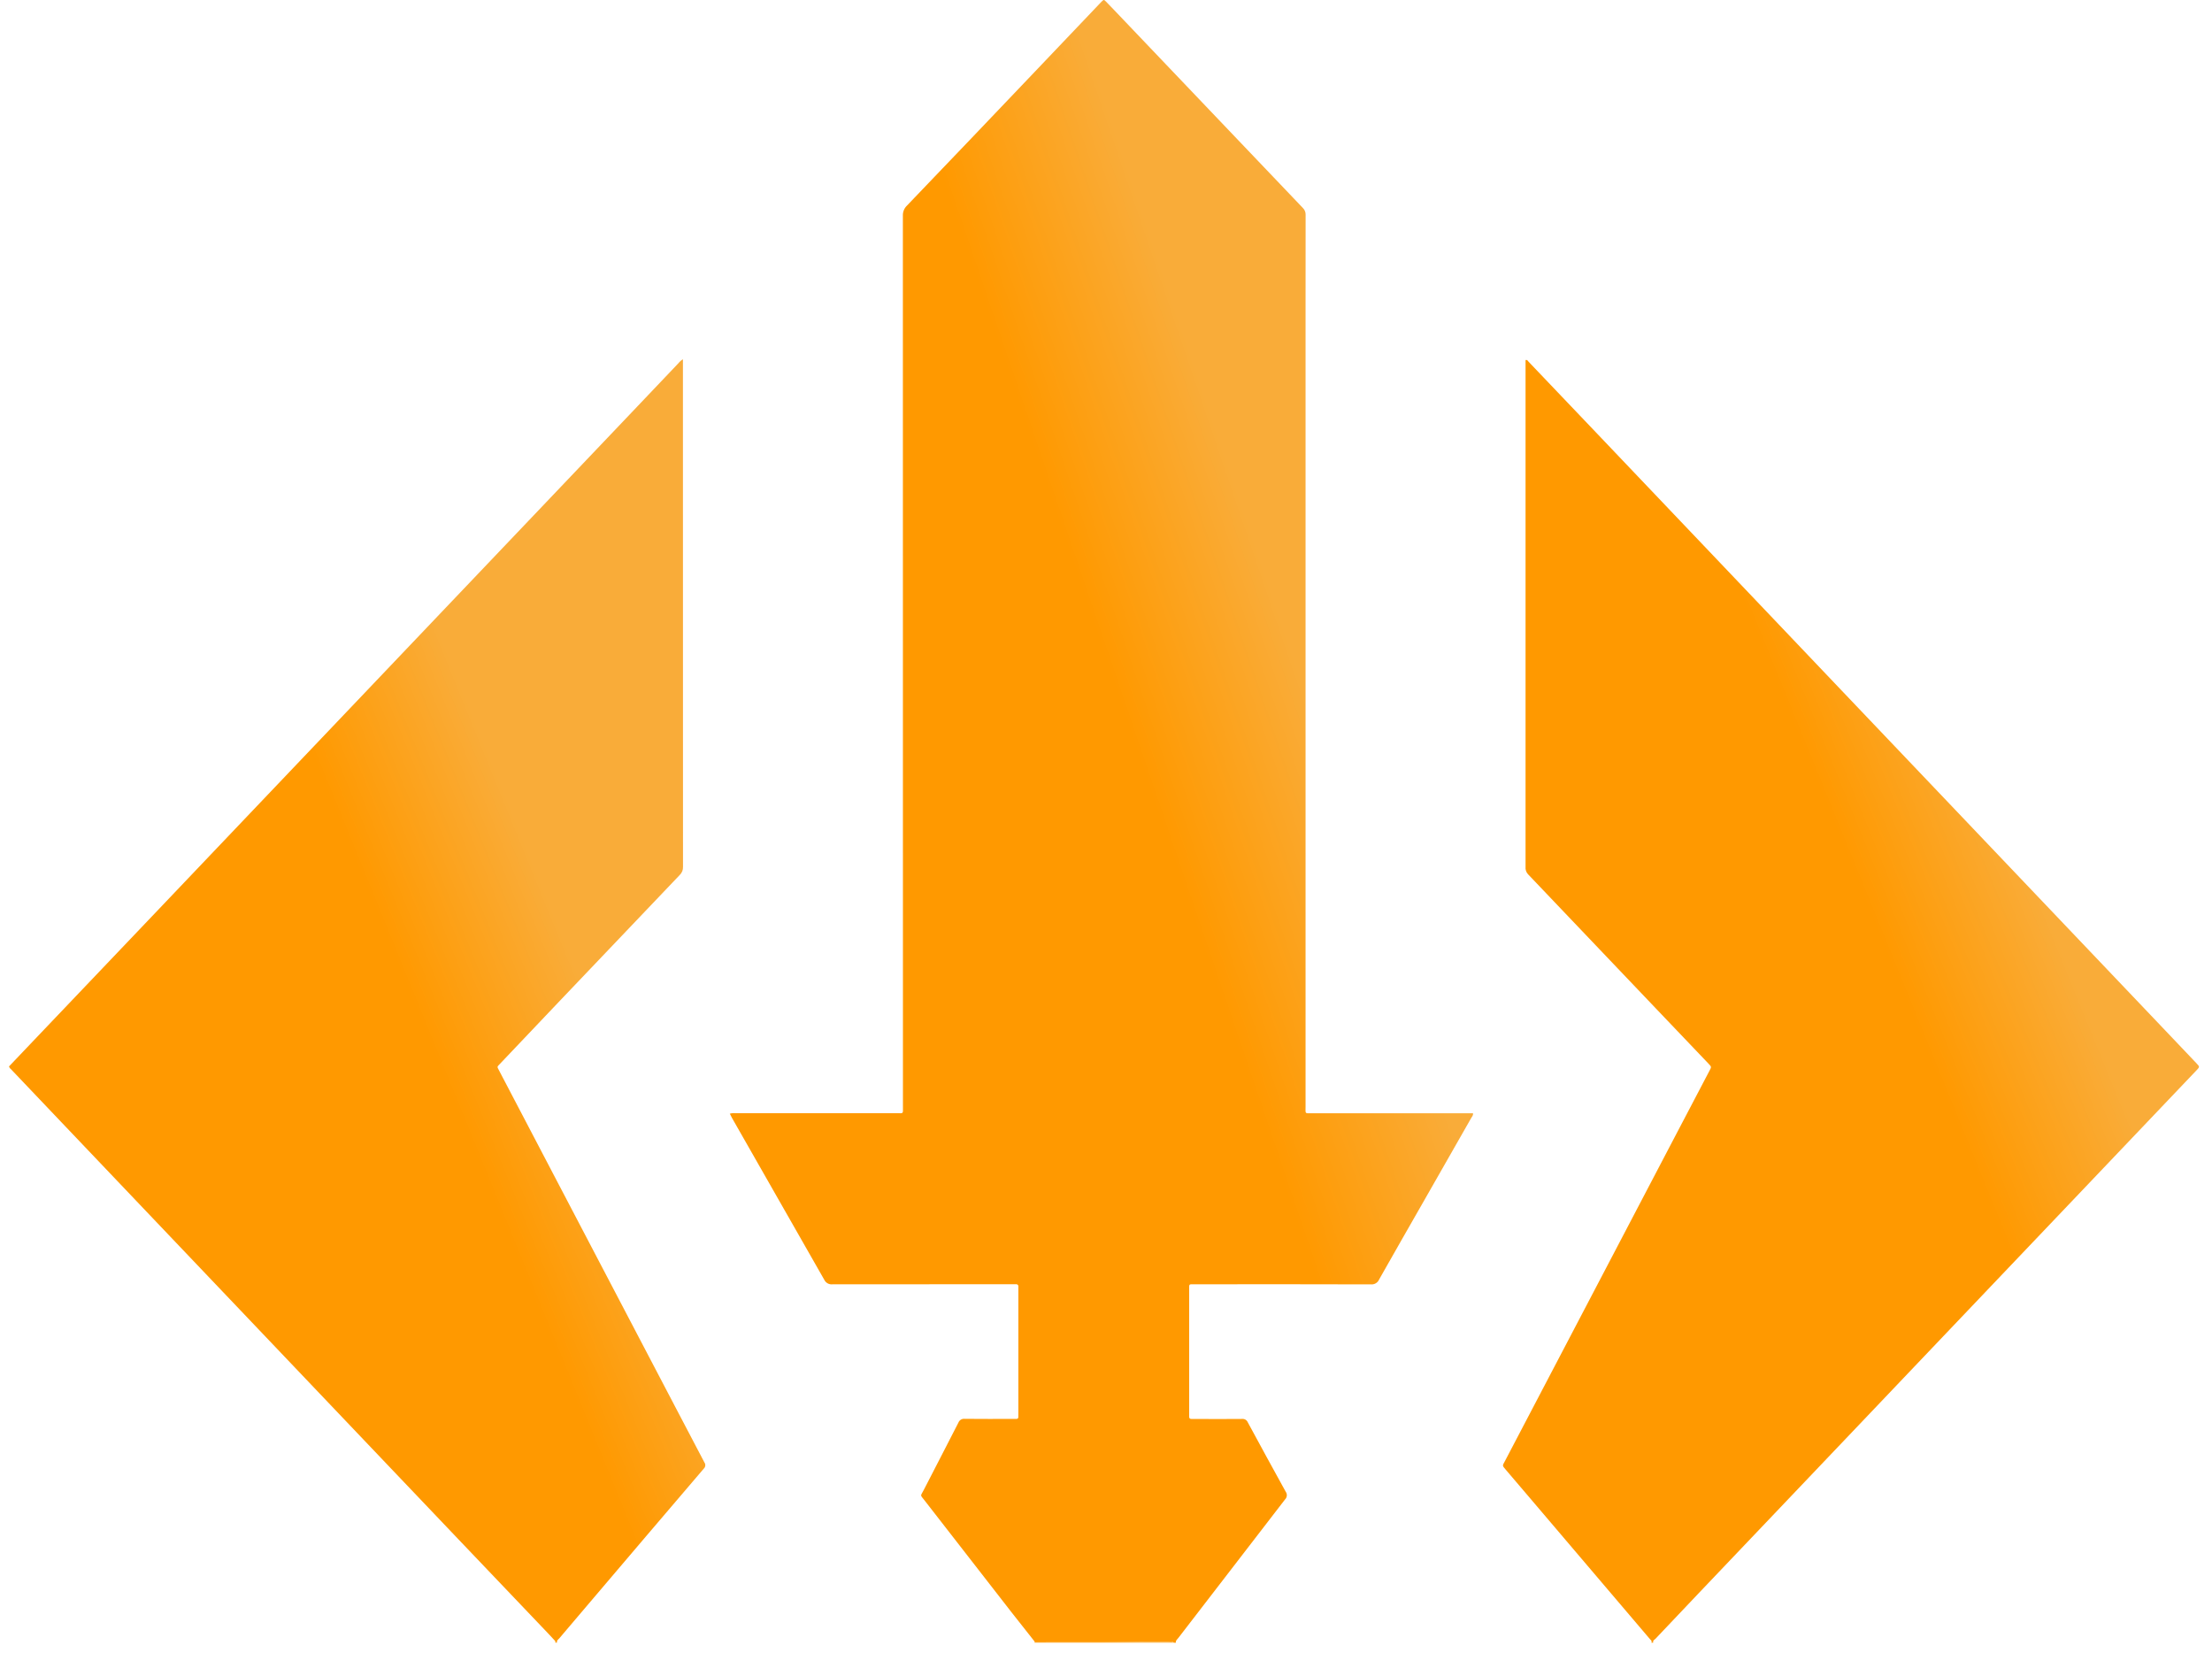
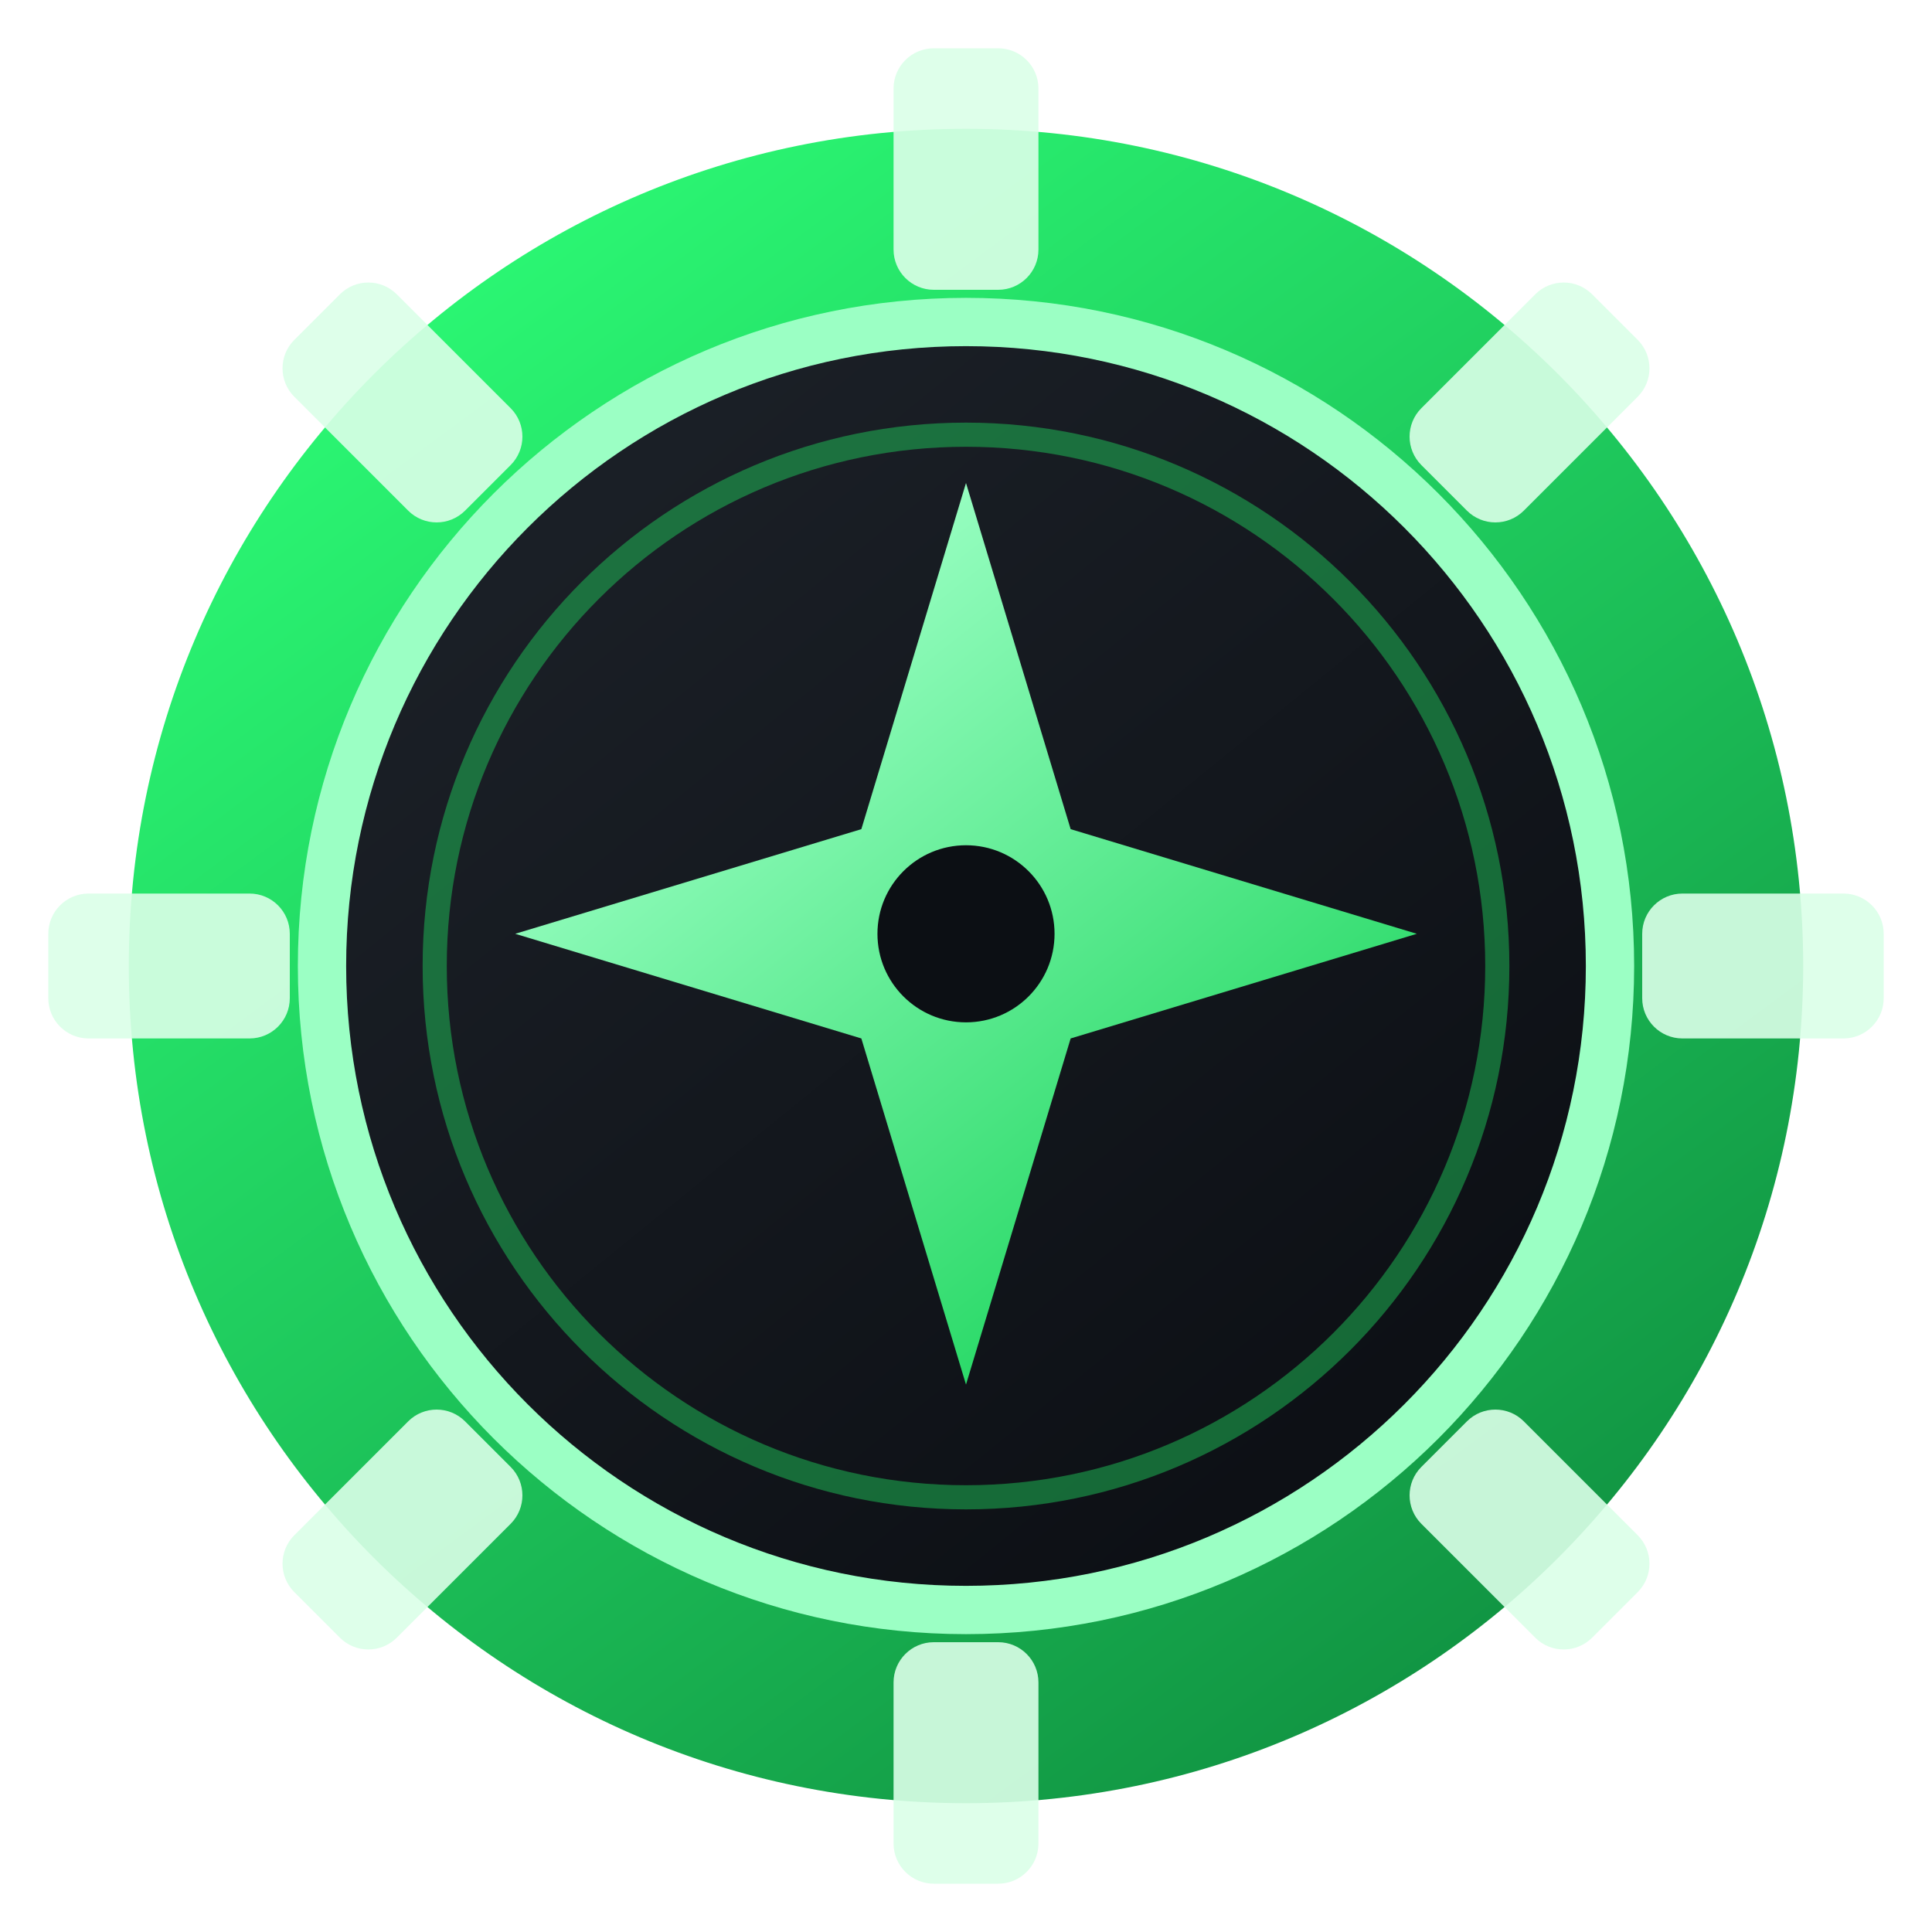
- <svg xmlns="http://www.w3.org/2000/svg" width="158" height="118" viewBox="0 0 158 118" fill="none">
-   <g id="Group 978">
-     <path id="Path 35" d="M73.906 117.246C73.354 116.547 72.799 115.85 72.251 115.148C70.179 112.487 68.108 109.824 66.04 107.16C65.707 106.732 65.742 106.883 65.978 106.422C66.802 104.816 67.638 103.215 68.457 101.606C68.49 101.517 68.553 101.442 68.634 101.393C68.715 101.344 68.811 101.323 68.905 101.334C70.048 101.346 71.192 101.34 72.336 101.34C72.428 101.34 72.519 101.34 72.611 101.337C72.628 101.338 72.645 101.336 72.661 101.33C72.677 101.324 72.692 101.315 72.704 101.302C72.716 101.29 72.726 101.275 72.731 101.259C72.737 101.243 72.739 101.225 72.737 101.208C72.737 101.128 72.74 101.048 72.74 100.966V92.083C72.737 92.037 72.737 91.992 72.74 91.946C72.764 91.759 72.67 91.704 72.501 91.719C72.409 91.727 72.317 91.719 72.226 91.719C67.971 91.719 63.716 91.721 59.462 91.726C59.341 91.739 59.218 91.714 59.112 91.654C59.006 91.594 58.922 91.502 58.871 91.391C56.678 87.536 54.481 83.684 52.28 79.835C52.231 79.748 52.189 79.655 52.13 79.541C52.264 79.502 52.405 79.49 52.544 79.506C56.375 79.506 60.206 79.506 64.038 79.506C64.553 79.506 64.496 79.573 64.496 79.052C64.496 57.839 64.494 36.627 64.491 15.414C64.485 15.28 64.507 15.146 64.556 15.022C64.605 14.897 64.68 14.784 64.776 14.691C67.831 11.505 70.88 8.313 73.923 5.116C75.47 3.494 77.016 1.871 78.56 0.246C78.599 0.205 78.638 0.163 78.679 0.123C78.842 -0.038 78.845 -0.041 79.001 0.115C79.194 0.308 79.382 0.509 79.572 0.707C81.907 3.157 84.243 5.607 86.579 8.056C88.741 10.324 90.904 12.592 93.067 14.858C93.131 14.921 93.181 14.997 93.214 15.081C93.247 15.164 93.262 15.254 93.258 15.343C93.252 17.459 93.251 19.575 93.254 21.692C93.254 40.8 93.254 59.909 93.254 79.018C93.254 79.584 93.179 79.508 93.743 79.508C97.437 79.511 101.132 79.511 104.826 79.508H105.214C105.24 79.661 105.141 79.754 105.083 79.855C103.964 81.822 102.842 83.787 101.718 85.751C100.646 87.627 99.57 89.5 98.508 91.381C98.461 91.494 98.379 91.588 98.274 91.65C98.17 91.713 98.048 91.741 97.927 91.73C93.741 91.719 89.555 91.717 85.369 91.724C84.891 91.724 84.941 91.669 84.941 92.136C84.941 95.064 84.941 97.992 84.941 100.919C84.941 100.999 84.945 101.079 84.941 101.162C84.934 101.292 84.989 101.347 85.121 101.345C85.385 101.341 85.648 101.345 85.91 101.345C86.849 101.345 87.786 101.351 88.724 101.341C88.808 101.332 88.892 101.351 88.964 101.394C89.036 101.437 89.093 101.502 89.125 101.579C90.022 103.238 90.926 104.893 91.839 106.544C91.897 106.625 91.924 106.725 91.915 106.824C91.906 106.924 91.862 107.017 91.791 107.087C89.247 110.381 86.707 113.677 84.171 116.977C84.092 117.08 83.963 117.163 83.99 117.324H83.853C83.74 117.205 83.594 117.257 83.466 117.257C80.276 117.25 77.089 117.246 73.906 117.246Z" fill="url(#paint0_linear_1416_46111)" />
-     <path id="Path 36" d="M117.955 117.319C118.02 117.191 117.907 117.131 117.849 117.06C116.902 115.944 115.953 114.829 115.003 113.716L109.312 107.028C108.734 106.35 108.158 105.668 107.578 104.993C107.281 104.647 107.312 104.702 107.498 104.345C109.183 101.126 110.87 97.907 112.559 94.688C114.945 90.133 117.332 85.577 119.719 81.022C120.515 79.503 121.311 77.985 122.109 76.466C122.252 76.195 122.254 76.194 122.04 75.97C120.801 74.671 119.562 73.372 118.323 72.073C115.263 68.86 112.202 65.647 109.141 62.435C109.076 62.365 109.028 62.282 108.998 62.191C108.968 62.101 108.958 62.005 108.968 61.91C108.968 57.987 108.968 54.065 108.968 50.142V25.717C109.097 25.675 109.136 25.784 109.191 25.842C110.795 27.52 112.397 29.201 113.997 30.882C115.306 32.257 116.615 33.631 117.923 35.006C120.659 37.882 123.396 40.756 126.132 43.628C127.89 45.475 129.648 47.322 131.406 49.17C134.197 52.102 136.989 55.033 139.781 57.964L146.475 64.996C149.203 67.862 151.932 70.728 154.66 73.593C155.401 74.372 156.142 75.151 156.882 75.931C157.13 76.192 157.131 76.192 156.89 76.445L151.283 82.334L143.005 91.026L136.287 98.082L128.055 106.729C125.807 109.087 123.56 111.448 121.313 113.81C120.288 114.887 119.265 115.966 118.244 117.046C118.174 117.119 118.032 117.167 118.092 117.318L117.955 117.319Z" fill="url(#paint1_linear_1416_46111)" />
-     <path id="Path 37" d="M39.652 117.318C39.711 117.24 39.648 117.192 39.603 117.144C39.449 116.975 39.294 116.808 39.136 116.642C37.045 114.449 34.955 112.256 32.863 110.062C30.607 107.694 28.351 105.325 26.097 102.956L17.913 94.359L11.124 87.228C8.862 84.85 6.599 82.473 4.335 80.096C3.152 78.854 1.97 77.612 0.789 76.368C0.72 76.317 0.669 76.246 0.644 76.164C1.204 75.574 1.77 74.978 2.34 74.382L11.191 65.092C12.981 63.212 14.771 61.332 16.56 59.452C19.288 56.587 22.017 53.721 24.745 50.855C26.976 48.511 29.208 46.167 31.439 43.823L38.134 36.792C40.468 34.34 42.802 31.889 45.136 29.437C46.248 28.269 47.359 27.1 48.469 25.931C48.554 25.821 48.66 25.729 48.781 25.661V26.029C48.781 37.991 48.783 49.953 48.786 61.915C48.79 62.021 48.772 62.127 48.733 62.225C48.693 62.324 48.633 62.413 48.557 62.487C45.697 65.481 42.841 68.477 39.989 71.477C38.562 72.976 37.136 74.477 35.712 75.979C35.491 76.213 35.496 76.164 35.656 76.47C37.454 79.903 39.251 83.335 41.048 86.767C43.414 91.283 45.779 95.798 48.145 100.313C48.866 101.69 49.588 103.066 50.312 104.442C50.361 104.508 50.385 104.591 50.377 104.673C50.37 104.756 50.332 104.832 50.271 104.889C47.492 108.14 44.719 111.395 41.951 114.654C41.284 115.437 40.615 116.219 39.953 117.007C39.879 117.094 39.743 117.162 39.79 117.318L39.652 117.318Z" fill="url(#paint2_linear_1416_46111)" />
-     <path id="Path 38" d="M73.906 117.246C77.091 117.246 80.274 117.247 83.458 117.251C83.59 117.251 83.734 117.199 83.846 117.318H73.897L73.906 117.246Z" fill="url(#paint3_linear_1416_46111)" />
-   </g>
+ <svg xmlns="http://www.w3.org/2000/svg" width="120" height="120" viewBox="0 0 120 120" fill="none">
  <defs>
-     <linearGradient id="paint0_linear_1416_46111" x1="70.712" y1="115.944" x2="165.225" y2="83.868" gradientUnits="userSpaceOnUse">
-       <stop offset="0.3" stop-color="#FF9900" />
-       <stop offset="0.428" stop-color="#F9AC39" />
+     <linearGradient id="lsBody" x1="22" y1="10" x2="96" y2="110" gradientUnits="userSpaceOnUse">
+       <stop stop-color="#2dff77" />
+       <stop offset="1" stop-color="#0f8d3f" />
    </linearGradient>
-     <linearGradient id="paint1_linear_1416_46111" x1="124.756" y1="116.241" x2="209.429" y2="81.779" gradientUnits="userSpaceOnUse">
-       <stop offset="0.3" stop-color="#FF9900" />
-       <stop offset="0.428" stop-color="#F9AC39" />
+     <linearGradient id="lsFace" x1="34" y1="28" x2="86" y2="92" gradientUnits="userSpaceOnUse">
+       <stop stop-color="#1b2027" />
+       <stop offset="1" stop-color="#0c0f14" />
    </linearGradient>
-     <linearGradient id="paint2_linear_1416_46111" x1="18.052" y1="116.24" x2="102.763" y2="81.764" gradientUnits="userSpaceOnUse">
-       <stop offset="0.3" stop-color="#FF9900" />
-       <stop offset="0.428" stop-color="#F9AC39" />
-     </linearGradient>
-     <linearGradient id="paint3_linear_1416_46111" x1="77.379" y1="117.317" x2="77.381" y2="117.11" gradientUnits="userSpaceOnUse">
-       <stop offset="0.3" stop-color="#FF9900" />
-       <stop offset="0.428" stop-color="#F9AC39" />
+     <linearGradient id="lsStar" x1="44" y1="40" x2="76" y2="80" gradientUnits="userSpaceOnUse">
+       <stop stop-color="#9bffc4" />
+       <stop offset="1" stop-color="#1fd65f" />
    </linearGradient>
  </defs>
+   <circle cx="60" cy="60" r="52" fill="url(#lsBody)" />
+   <g fill="#daffe8" opacity="0.9">
+     <rect x="55.5" y="3" width="9" height="15" rx="2.5" />
+     <rect x="55.5" y="102" width="9" height="15" rx="2.5" />
+     <rect x="102" y="55.5" width="15" height="9" rx="2.5" />
+     <rect x="3" y="55.5" width="15" height="9" rx="2.5" />
+     <rect x="55.5" y="3" width="9" height="15" rx="2.5" transform="rotate(45 60 60)" />
+     <rect x="55.5" y="102" width="9" height="15" rx="2.5" transform="rotate(45 60 60)" />
+     <rect x="102" y="55.5" width="15" height="9" rx="2.5" transform="rotate(45 60 60)" />
+     <rect x="3" y="55.5" width="15" height="9" rx="2.5" transform="rotate(45 60 60)" />
+   </g>
+   <circle cx="60" cy="60" r="40" fill="url(#lsFace)" stroke="#9bffc4" stroke-width="3" />
+   <circle cx="60" cy="60" r="33" fill="none" stroke="#1fd65f" stroke-width="1.5" opacity="0.45" />
+   <path d="M60 30 L66.5 51.5 L88 58 L66.5 64.5 L60 86 L53.5 64.5 L32 58 L53.5 51.5 Z" fill="url(#lsStar)" />
+   <circle cx="60" cy="58" r="5.5" fill="#0c0f14" />
</svg>
